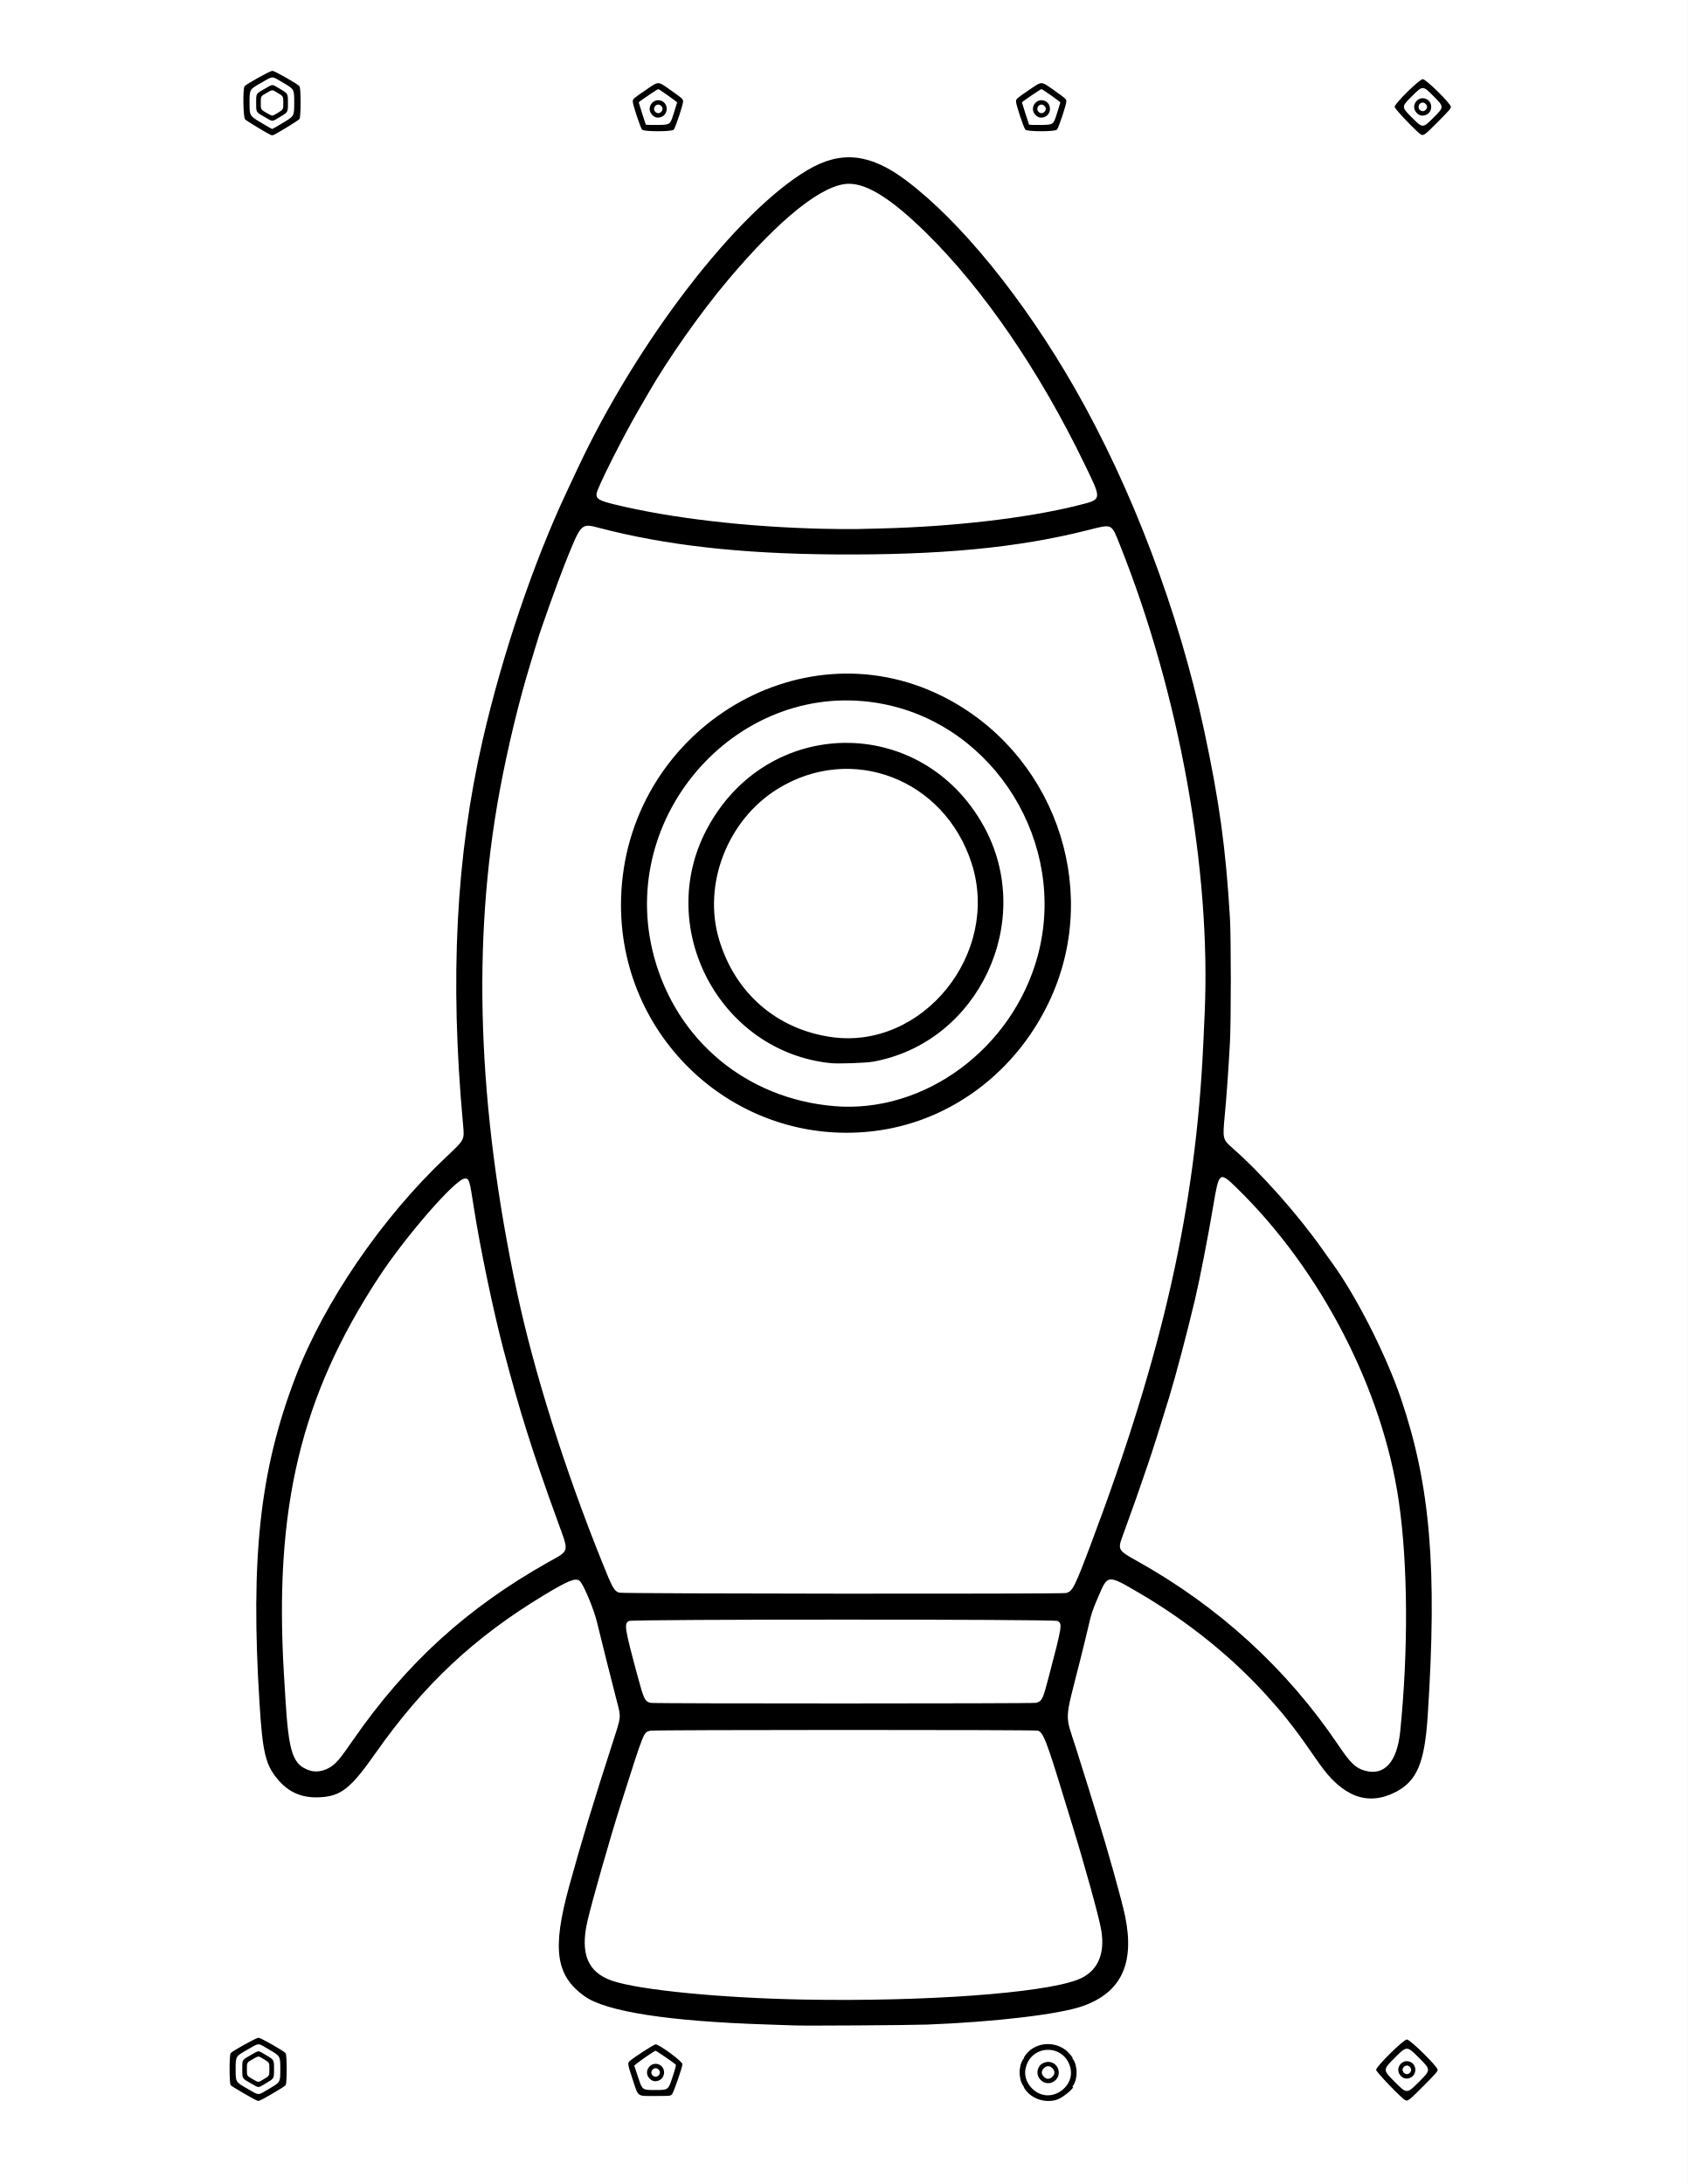
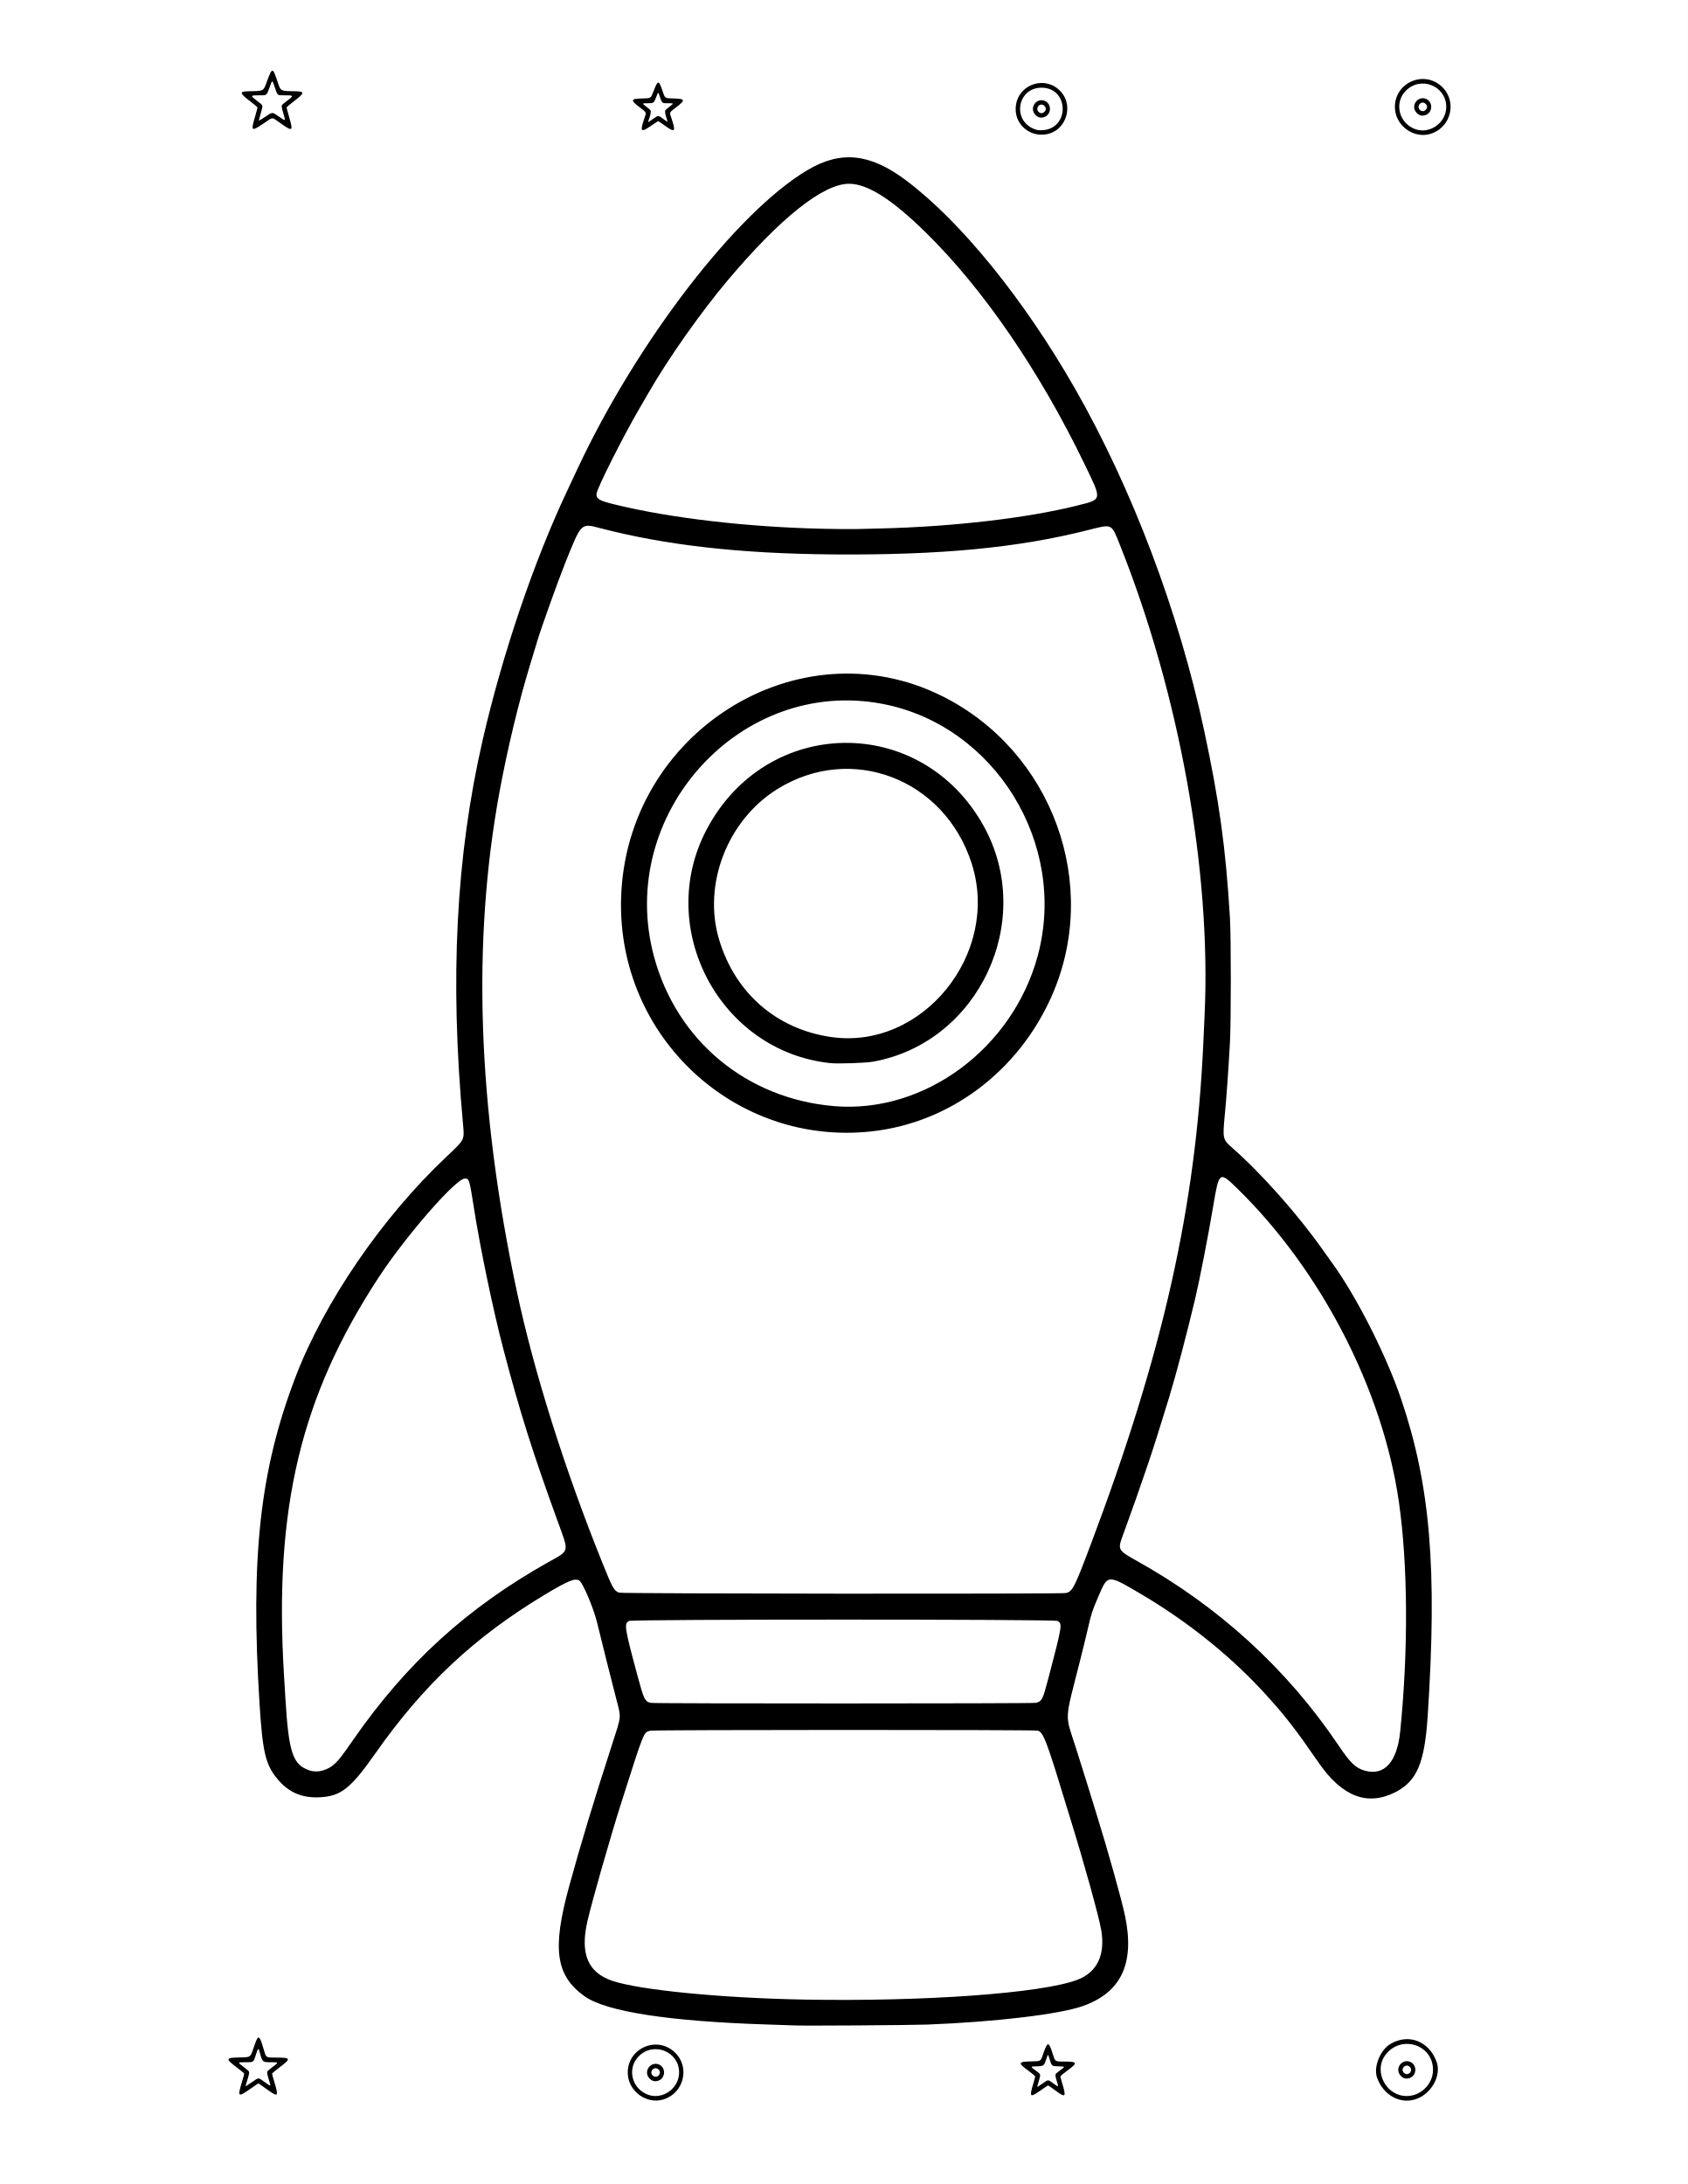
<svg xmlns="http://www.w3.org/2000/svg" width="2550" height="3300" viewBox="0 0 2550 3300" shape-rendering="geometricPrecision">
  <rect width="100%" height="100%" fill="white" />
-   <path fill="#000000" fill-rule="evenodd" d="M 412.497 3162.917 C 422.153 3157.332 430.716 3151.816 431.526 3150.659 C 433.697 3147.560 433.690 3105.430 431.519 3102.331 C 429.301 3099.163 393.840 3079.000 390.488 3079.000 C 387.111 3079.000 350.615 3099.284 348.461 3102.358 C 346.318 3105.419 346.318 3147.581 348.461 3150.642 C 349.736 3152.461 384.982 3172.981 389.000 3174.242 C 391.294 3174.962 393.570 3173.865 412.497 3162.917 Z M 1598.119 3172.070 C 1607.188 3168.655 1625.300 3153.079 1620.312 3152.985 C 1619.865 3152.976 1619.973 3152.639 1620.552 3152.235 C 1622.173 3151.103 1625.225 3144.007 1625.566 3140.575 C 1625.735 3138.884 1625.966 3137.500 1626.081 3137.500 C 1626.562 3137.500 1626.670 3126.421 1626.196 3125.586 C 1625.912 3125.083 1625.584 3123.474 1625.469 3122.011 C 1625.230 3118.970 1622.122 3111.861 1620.552 3110.765 C 1619.973 3110.361 1619.865 3110.024 1620.312 3110.015 C 1622.201 3109.980 1614.066 3100.449 1609.119 3096.903 C 1589.802 3083.056 1562.415 3086.930 1549.188 3105.380 C 1547.366 3107.921 1546.241 3110.007 1546.688 3110.015 C 1547.135 3110.024 1547.027 3110.361 1546.448 3110.765 C 1544.827 3111.897 1541.775 3118.993 1541.434 3122.425 C 1541.265 3124.116 1541.034 3125.500 1540.919 3125.500 C 1540.438 3125.500 1540.330 3136.579 1540.804 3137.414 C 1541.088 3137.917 1541.416 3139.526 1541.531 3140.989 C 1541.770 3144.030 1544.878 3151.139 1546.448 3152.235 C 1547.027 3152.639 1547.135 3152.976 1546.688 3152.985 C 1546.241 3152.993 1547.357 3155.062 1549.167 3157.583 C 1559.611 3172.127 1581.090 3178.483 1598.119 3172.070 Z M 2151.250 3151.239 C 2168.683 3133.724 2172.000 3129.928 2172.000 3127.493 C 2172.000 3122.563 2130.495 3081.600 2125.500 3081.600 C 2120.505 3081.600 2079.000 3122.563 2079.000 3127.493 C 2079.000 3130.566 2117.417 3170.590 2123.000 3173.333 C 2126.929 3175.264 2128.779 3173.816 2151.250 3151.239 Z M 1015.114 3164.604 C 1017.666 3162.041 1031.000 3123.679 1031.000 3118.898 C 1031.000 3114.813 996.034 3089.000 990.500 3089.000 C 988.019 3089.000 957.455 3108.715 951.250 3114.317 C 947.970 3117.279 948.312 3119.369 955.750 3141.828 C 964.843 3169.282 961.738 3167.000 990.000 3167.000 C 1012.649 3167.000 1012.735 3166.992 1015.114 3164.604 Z M 1572.268 3164.105 C 1556.693 3158.320 1546.495 3141.781 1549.229 3126.739 C 1556.297 3087.854 1609.395 3087.257 1617.501 3125.971 C 1622.589 3150.273 1595.810 3172.849 1572.268 3164.105 Z M 372.750 3155.422 C 356.000 3145.892 356.000 3145.892 356.000 3126.497 C 356.000 3107.102 356.000 3107.102 372.859 3097.551 C 392.965 3086.161 388.237 3086.178 407.500 3097.429 C 423.500 3106.774 423.500 3106.774 423.500 3126.500 C 423.500 3146.226 423.500 3146.226 407.500 3155.571 C 388.258 3166.810 392.800 3166.830 372.750 3155.422 Z M 2107.240 3145.740 C 2089.000 3127.480 2089.000 3127.480 2107.260 3109.240 C 2125.520 3091.000 2125.520 3091.000 2143.760 3109.260 C 2162.000 3127.520 2162.000 3127.520 2143.740 3145.760 C 2125.480 3164.000 2125.480 3164.000 2107.240 3145.740 Z M 964.587 3140.250 C 961.358 3130.488 958.526 3121.986 958.293 3121.358 C 957.862 3120.197 988.406 3098.667 990.483 3098.667 C 991.535 3098.667 1017.983 3116.771 1020.739 3119.377 C 1021.716 3120.302 1020.666 3124.496 1015.755 3139.274 C 1009.533 3158.000 1009.533 3158.000 989.995 3158.000 C 970.457 3158.000 970.457 3158.000 964.587 3140.250 Z M 401.714 3147.874 C 414.262 3140.447 414.000 3140.902 414.000 3126.500 C 414.000 3112.098 414.262 3112.553 401.714 3105.126 C 389.287 3097.772 391.890 3097.817 379.657 3104.743 C 365.271 3112.888 366.000 3111.738 366.000 3126.309 C 366.000 3141.057 365.442 3140.129 379.000 3147.921 C 391.714 3155.228 389.278 3155.233 401.714 3147.874 Z M 1592.655 3144.748 C 1602.049 3138.328 1601.856 3124.551 1592.280 3117.990 C 1585.230 3113.159 1573.963 3115.637 1569.710 3122.954 C 1560.984 3137.970 1578.387 3154.499 1592.655 3144.748 Z M 381.250 3141.299 C 373.000 3136.627 373.000 3136.627 373.000 3126.492 C 373.000 3116.358 373.000 3116.358 381.336 3111.679 C 391.401 3106.029 389.553 3106.023 399.092 3111.739 C 407.000 3116.479 407.000 3116.479 407.000 3126.500 C 407.000 3136.521 407.000 3136.521 399.092 3141.261 C 389.563 3146.971 391.259 3146.967 381.250 3141.299 Z M 995.383 3143.613 C 1005.845 3139.242 1005.926 3123.792 995.510 3119.440 C 983.625 3114.474 972.465 3128.418 979.932 3138.904 C 983.832 3144.382 989.448 3146.093 995.383 3143.613 Z M 1577.077 3137.923 C 1574.867 3135.713 1574.000 3133.903 1574.000 3131.500 C 1574.000 3129.097 1574.867 3127.287 1577.077 3125.077 C 1579.287 3122.867 1581.097 3122.000 1583.500 3122.000 C 1585.903 3122.000 1587.713 3122.867 1589.923 3125.077 C 1592.133 3127.287 1593.000 3129.097 1593.000 3131.500 C 1593.000 3133.903 1592.133 3135.713 1589.923 3137.923 C 1587.713 3140.133 1585.903 3141.000 1583.500 3141.000 C 1581.097 3141.000 1579.287 3140.133 1577.077 3137.923 Z M 2130.383 3139.613 C 2140.845 3135.242 2140.926 3119.792 2130.510 3115.440 C 2118.625 3110.474 2107.465 3124.418 2114.932 3134.904 C 2118.832 3140.382 2124.448 3142.093 2130.383 3139.613 Z M 986.000 3136.000 C 984.900 3134.900 984.000 3132.875 984.000 3131.500 C 984.000 3130.125 984.900 3128.100 986.000 3127.000 C 987.100 3125.900 989.125 3125.000 990.500 3125.000 C 991.875 3125.000 993.900 3125.900 995.000 3127.000 C 996.100 3128.100 997.000 3130.125 997.000 3131.500 C 997.000 3132.875 996.100 3134.900 995.000 3136.000 C 993.900 3137.100 991.875 3138.000 990.500 3138.000 C 989.125 3138.000 987.100 3137.100 986.000 3136.000 Z M 2121.000 3132.000 C 2119.900 3130.900 2119.000 3128.875 2119.000 3127.500 C 2119.000 3126.125 2119.900 3124.100 2121.000 3123.000 C 2122.100 3121.900 2124.125 3121.000 2125.500 3121.000 C 2126.875 3121.000 2128.900 3121.900 2130.000 3123.000 C 2131.100 3124.100 2132.000 3126.125 2132.000 3127.500 C 2132.000 3128.875 2131.100 3130.900 2130.000 3132.000 C 2128.900 3133.100 2126.875 3134.000 2125.500 3134.000 C 2124.125 3134.000 2122.100 3133.100 2121.000 3132.000 Z M 1401.000 3059.097 C 1502.337 3055.237 1599.801 3043.704 1635.198 3031.383 C 1693.621 3011.047 1714.516 2967.365 1699.956 2896.000 C 1695.051 2871.961 1673.641 2795.455 1656.159 2739.500 C 1653.925 2732.350 1648.726 2715.475 1644.606 2702.000 C 1640.486 2688.525 1631.934 2661.253 1625.603 2641.396 C 1608.571 2587.982 1607.829 2603.858 1631.796 2509.000 C 1636.174 2491.675 1641.655 2469.227 1643.977 2459.116 C 1649.022 2437.154 1649.856 2434.639 1659.745 2411.566 C 1673.735 2378.923 1673.209 2378.963 1720.999 2406.900 C 1795.278 2450.322 1863.295 2505.327 1916.521 2565.018 C 1934.877 2585.603 1938.736 2590.213 1952.115 2607.541 C 1963.600 2622.416 1969.282 2630.330 1992.738 2664.122 C 2027.951 2714.851 2065.960 2729.319 2108.019 2708.005 C 2140.593 2691.498 2152.329 2663.920 2156.960 2593.000 C 2171.549 2369.549 2160.997 2244.128 2116.603 2113.298 C 2094.062 2046.872 2048.527 1957.291 2011.993 1907.500 C 2009.975 1904.750 2004.013 1896.372 1998.743 1888.883 C 1961.042 1835.303 1905.475 1772.670 1861.652 1734.361 C 1847.300 1721.814 1846.990 1720.456 1850.400 1685.000 C 1852.956 1658.421 1855.802 1618.446 1858.197 1575.500 C 1859.943 1544.175 1859.951 1416.008 1858.208 1387.000 C 1851.817 1280.629 1842.250 1211.278 1818.963 1102.500 C 1780.786 924.174 1710.229 737.678 1623.762 586.546 C 1546.545 451.582 1451.240 334.236 1368.513 272.264 C 1314.329 231.674 1270.409 227.129 1220.091 256.905 C 1112.843 320.370 962.138 516.286 871.943 709.500 C 865.781 722.700 858.724 737.775 856.260 743.000 C 806.417 848.725 758.919 988.912 729.374 1117.500 C 688.870 1293.782 679.364 1478.408 699.483 1698.000 C 701.765 1722.905 702.532 1721.381 674.298 1748.005 C 577.365 1839.409 489.745 1967.398 446.332 2081.000 C 392.679 2221.401 378.229 2352.755 392.097 2574.000 C 396.689 2647.260 401.119 2666.130 418.762 2687.579 C 435.623 2708.077 455.689 2716.928 482.500 2715.693 C 515.010 2714.196 529.652 2702.691 567.265 2649.090 C 639.710 2545.854 716.717 2473.624 821.885 2410.267 C 858.266 2388.350 868.801 2384.019 875.330 2388.296 C 880.664 2391.792 897.039 2430.534 902.043 2451.500 C 907.031 2472.399 925.416 2545.622 931.545 2569.000 C 938.569 2595.795 938.937 2592.016 925.171 2634.500 C 897.045 2721.296 877.374 2786.305 859.660 2851.000 C 833.867 2945.203 839.584 2985.200 883.305 3016.398 C 915.784 3039.574 1011.102 3054.298 1159.000 3058.985 C 1177.975 3059.586 1196.650 3060.228 1200.500 3060.410 C 1215.237 3061.109 1375.770 3060.058 1401.000 3059.097 Z M 1216.000 3021.344 C 1090.399 3019.099 966.290 3006.989 924.947 2992.943 C 888.057 2980.411 876.219 2952.004 887.463 2903.000 C 894.313 2873.149 921.899 2776.508 937.989 2726.000 C 973.992 2612.978 972.078 2617.729 982.681 2615.059 C 988.493 2613.595 1562.811 2613.512 1567.908 2614.974 C 1576.104 2617.324 1581.221 2630.497 1607.544 2717.000 C 1610.640 2727.175 1616.022 2744.725 1619.504 2756.000 C 1638.838 2818.610 1660.057 2895.359 1663.600 2915.500 C 1670.301 2953.587 1657.682 2980.176 1627.518 2991.530 C 1573.671 3011.797 1397.202 3024.583 1216.000 3021.344 Z M 467.836 2675.146 C 442.106 2666.624 436.108 2648.510 431.036 2564.000 C 430.458 2554.375 429.538 2539.075 428.992 2530.000 C 413.861 2278.749 454.267 2109.748 572.591 1929.384 C 613.259 1867.393 688.426 1781.167 702.138 1780.777 C 708.847 1780.586 709.268 1781.935 715.961 1825.000 C 725.305 1885.128 745.025 1979.674 760.597 2039.000 C 785.299 2133.111 804.755 2194.758 842.559 2298.708 C 860.015 2346.706 861.114 2342.031 828.000 2360.650 C 705.702 2429.413 613.911 2513.057 533.510 2629.000 C 517.301 2652.374 512.755 2658.329 506.566 2664.296 C 495.586 2674.882 480.121 2679.214 467.836 2675.146 Z M 2062.105 2675.481 C 2048.075 2671.543 2040.280 2664.051 2022.051 2636.985 C 1944.208 2521.402 1841.057 2427.168 1716.575 2357.916 C 1689.797 2343.018 1688.688 2341.181 1695.382 2322.791 C 1712.773 2275.008 1721.148 2251.241 1735.128 2210.000 C 1742.140 2189.317 1753.516 2153.386 1766.157 2112.000 C 1776.592 2077.837 1793.004 2015.699 1805.510 1963.000 C 1812.422 1933.877 1825.479 1866.872 1833.047 1821.691 C 1841.701 1770.026 1842.376 1769.529 1868.840 1795.356 C 1995.872 1919.329 2088.920 2099.543 2113.390 2269.000 C 2127.113 2364.032 2127.874 2493.267 2115.434 2616.234 C 2110.775 2662.280 2091.473 2683.725 2062.105 2675.481 Z M 983.275 2573.029 C 974.147 2570.860 972.917 2568.333 962.917 2531.212 C 943.489 2459.087 942.621 2453.449 950.297 2449.252 C 955.247 2446.545 1592.720 2446.526 1597.667 2449.233 C 1605.311 2453.415 1605.008 2455.327 1583.988 2535.500 C 1575.406 2568.236 1574.305 2570.433 1565.219 2572.956 C 1560.818 2574.178 988.414 2574.250 983.275 2573.029 Z M 935.500 2406.510 C 927.667 2403.763 925.723 2400.271 909.260 2359.366 C 852.916 2219.369 806.575 2072.207 780.983 1952.000 C 721.381 1672.049 712.805 1422.713 754.942 1194.936 C 766.817 1130.747 784.173 1058.769 800.906 1004.323 C 805.270 990.120 810.295 973.550 812.072 967.500 C 817.188 950.078 843.250 877.301 853.790 851.000 C 878.479 789.396 877.491 790.392 906.407 797.939 C 1005.811 823.886 1118.069 836.581 1258.000 837.703 C 1420.328 839.004 1537.117 827.896 1643.439 801.046 C 1681.182 791.514 1678.805 790.415 1692.013 823.500 C 1781.618 1047.943 1829.831 1314.843 1819.998 1532.000 C 1819.438 1544.375 1818.513 1564.625 1817.944 1577.000 C 1806.583 1823.918 1757.156 2043.939 1647.999 2333.500 C 1623.261 2399.123 1620.397 2404.729 1610.423 2407.043 C 1603.285 2408.698 940.247 2408.174 935.500 2406.510 Z M 1317.000 1709.486 C 1434.818 1696.445 1537.682 1619.476 1588.278 1506.500 C 1663.966 1337.494 1590.267 1134.660 1423.000 1051.623 C 1205.026 943.415 944.919 1107.833 938.317 1358.000 C 932.803 1566.968 1110.923 1732.297 1317.000 1709.486 Z M 1260.500 1671.370 C 1128.236 1660.327 1022.426 1572.587 988.111 1445.500 C 930.099 1230.652 1118.554 1022.271 1333.500 1063.593 C 1502.996 1096.178 1613.267 1275.020 1567.922 1443.790 C 1530.232 1584.069 1396.917 1682.760 1260.500 1671.370 Z M 1319.000 1604.176 C 1478.966 1575.421 1565.494 1390.412 1485.817 1247.500 C 1391.425 1078.195 1158.211 1081.472 1067.586 1253.377 C 988.900 1402.634 1087.441 1588.726 1254.500 1606.359 C 1266.194 1607.593 1307.829 1606.184 1319.000 1604.176 Z M 1255.500 1566.913 C 1173.186 1554.952 1110.655 1500.542 1086.435 1419.803 C 1061.388 1336.306 1098.961 1239.221 1174.500 1192.254 C 1286.190 1122.810 1426.973 1176.731 1468.008 1304.669 C 1511.742 1441.025 1393.482 1586.963 1255.500 1566.913 Z M 1243.500 798.978 C 1128.146 796.373 1013.133 782.923 927.925 762.071 C 905.080 756.481 900.271 753.537 901.306 745.776 C 902.502 736.804 940.795 660.655 965.163 618.790 C 969.097 612.031 975.553 600.875 979.509 594.000 C 1009.823 541.317 1058.547 472.125 1099.921 423.005 C 1178.403 329.833 1242.981 278.294 1282.000 277.692 C 1310.141 277.258 1347.205 300.716 1399.369 351.975 C 1485.454 436.566 1570.146 560.072 1637.678 699.500 C 1665.511 756.964 1665.958 754.212 1627.228 763.938 C 1552.280 782.760 1439.675 795.874 1330.500 798.493 C 1318.400 798.784 1301.750 799.189 1293.500 799.395 C 1285.250 799.600 1262.750 799.412 1243.500 798.978 Z M 432.723 192.805 C 442.746 186.816 451.633 180.934 452.473 179.735 C 454.694 176.564 454.734 133.493 452.519 130.331 C 450.301 127.163 414.840 107.000 411.488 107.000 C 408.111 107.000 371.615 127.284 369.461 130.358 C 366.697 134.305 367.374 177.208 370.250 180.337 C 372.423 182.701 404.748 202.227 409.275 203.910 C 412.300 205.035 412.108 205.126 432.723 192.805 Z M 2173.250 183.235 C 2188.904 167.493 2192.000 163.903 2192.000 161.492 C 2192.000 156.579 2154.484 119.600 2149.500 119.600 C 2144.516 119.600 2107.000 156.579 2107.000 161.492 C 2107.000 164.560 2141.473 200.621 2147.000 203.335 C 2150.900 205.249 2152.823 203.777 2173.250 183.235 Z M 1017.782 195.988 C 1020.216 193.721 1032.000 158.388 1032.000 153.358 C 1032.000 149.597 1031.200 148.874 1012.372 135.637 C 993.493 122.363 995.695 122.363 976.159 135.649 C 956.925 148.729 956.000 149.542 956.000 153.358 C 956.000 158.388 967.784 193.721 970.218 195.988 C 973.543 199.086 1014.457 199.086 1017.782 195.988 Z M 1596.782 195.988 C 1599.216 193.721 1611.000 158.388 1611.000 153.358 C 1611.000 149.597 1610.200 148.874 1591.372 135.637 C 1572.493 122.363 1574.695 122.363 1555.159 135.649 C 1535.925 148.729 1535.000 149.542 1535.000 153.358 C 1535.000 158.388 1546.784 193.721 1549.218 195.988 C 1552.543 199.086 1593.457 199.086 1596.782 195.988 Z M 393.750 184.934 C 377.000 174.942 377.000 174.942 377.000 155.022 C 377.000 135.102 377.000 135.102 393.859 125.551 C 413.965 114.161 409.237 114.178 428.500 125.429 C 444.500 134.774 444.500 134.774 444.500 155.074 C 444.500 175.374 444.500 175.374 428.191 185.187 C 419.221 190.584 411.571 194.983 411.191 194.962 C 410.811 194.942 402.962 190.429 393.750 184.934 Z M 2133.239 177.739 C 2117.000 161.478 2117.000 161.478 2133.261 145.239 C 2149.522 129.000 2149.522 129.000 2165.761 145.261 C 2182.000 161.522 2182.000 161.522 2165.739 177.761 C 2149.478 194.000 2149.478 194.000 2133.239 177.739 Z M 975.694 188.272 C 975.152 187.345 965.000 155.434 965.000 154.657 C 965.000 153.792 993.196 134.667 994.472 134.667 C 995.884 134.667 1023.008 153.824 1022.980 154.802 C 1022.969 155.186 1020.581 162.925 1017.673 172.000 C 1012.386 188.500 1012.386 188.500 994.266 188.772 C 984.300 188.922 975.942 188.697 975.694 188.272 Z M 1554.694 188.272 C 1554.152 187.345 1544.000 155.434 1544.000 154.657 C 1544.000 153.792 1572.196 134.667 1573.472 134.667 C 1574.884 134.667 1602.008 153.824 1601.980 154.802 C 1601.969 155.186 1599.581 162.925 1596.673 172.000 C 1591.386 188.500 1591.386 188.500 1573.266 188.772 C 1563.300 188.922 1554.942 188.697 1554.694 188.272 Z M 422.714 176.874 C 435.262 169.447 435.000 169.902 435.000 155.500 C 435.000 141.098 435.262 141.553 422.714 134.126 C 410.287 126.772 412.890 126.817 400.657 133.743 C 386.271 141.888 387.000 140.738 387.000 155.309 C 387.000 170.057 386.442 169.129 400.000 176.921 C 412.714 184.228 410.278 184.233 422.714 176.874 Z M 999.383 176.613 C 1009.845 172.242 1009.926 156.792 999.510 152.440 C 987.625 147.474 976.465 161.418 983.932 171.904 C 987.832 177.382 993.448 179.093 999.383 176.613 Z M 1578.383 176.613 C 1588.845 172.242 1588.926 156.792 1578.510 152.440 C 1566.625 147.474 1555.465 161.418 1562.932 171.904 C 1566.832 177.382 1572.448 179.093 1578.383 176.613 Z M 402.250 170.299 C 394.000 165.627 394.000 165.627 394.000 155.492 C 394.000 145.358 394.000 145.358 402.336 140.679 C 412.401 135.029 410.553 135.023 420.092 140.739 C 428.000 145.479 428.000 145.479 428.000 155.500 C 428.000 165.521 428.000 165.521 420.092 170.261 C 410.563 175.971 412.259 175.967 402.250 170.299 Z M 2154.383 173.613 C 2164.845 169.242 2164.926 153.792 2154.510 149.440 C 2142.625 144.474 2131.465 158.418 2138.932 168.904 C 2142.832 174.382 2148.448 176.093 2154.383 173.613 Z M 990.000 169.000 C 986.039 165.039 988.919 158.000 994.500 158.000 C 997.709 158.000 1001.000 161.291 1001.000 164.500 C 1001.000 167.709 997.709 171.000 994.500 171.000 C 993.125 171.000 991.100 170.100 990.000 169.000 Z M 1569.000 169.000 C 1565.039 165.039 1567.919 158.000 1573.500 158.000 C 1576.709 158.000 1580.000 161.291 1580.000 164.500 C 1580.000 167.709 1576.709 171.000 1573.500 171.000 C 1572.125 171.000 1570.100 170.100 1569.000 169.000 Z M 2145.000 166.000 C 2141.039 162.039 2143.919 155.000 2149.500 155.000 C 2152.709 155.000 2156.000 158.291 2156.000 161.500 C 2156.000 164.709 2152.709 168.000 2149.500 168.000 C 2148.125 168.000 2146.100 167.100 2145.000 166.000 Z" />
+   <path fill="#000000" fill-rule="evenodd" d="M 1002.500 3172.170 C 1033.583 3162.415 1042.884 3122.938 1019.298 3100.876 C 991.497 3074.871 946.465 3095.880 948.493 3133.908 C 949.915 3160.575 977.400 3180.047 1002.500 3172.170 Z M 2140.745 3171.206 C 2163.369 3162.536 2177.719 3135.646 2170.473 3115.500 C 2159.214 3084.197 2128.173 3072.096 2100.755 3088.322 C 2084.982 3097.657 2074.770 3123.493 2080.527 3139.500 C 2090.261 3166.563 2116.631 3180.447 2140.745 3171.206 Z M 979.300 3165.198 C 954.658 3156.399 946.882 3125.880 964.587 3107.453 C 986.947 3084.182 1026.000 3099.474 1026.000 3131.500 C 1026.000 3155.300 1001.365 3173.076 979.300 3165.198 Z M 2114.929 3165.697 C 2089.768 3158.558 2077.677 3127.317 2092.013 3106.481 C 2114.622 3073.620 2165.000 3088.128 2165.000 3127.500 C 2165.000 3153.163 2139.450 3172.654 2114.929 3165.697 Z M 1572.271 3158.500 C 1578.123 3154.375 1583.154 3151.000 1583.451 3151.000 C 1583.748 3151.000 1588.583 3154.375 1594.197 3158.500 C 1609.875 3170.021 1611.083 3168.979 1605.122 3149.075 C 1603.405 3143.342 1602.000 3138.132 1602.000 3137.499 C 1602.000 3136.865 1606.515 3133.052 1612.033 3129.025 C 1628.749 3116.827 1628.223 3115.000 1607.994 3115.000 C 1594.058 3115.000 1594.058 3115.000 1590.898 3104.750 C 1584.413 3083.717 1582.629 3083.746 1575.507 3104.999 C 1572.323 3114.500 1572.323 3114.500 1558.412 3114.767 C 1537.925 3115.161 1537.375 3116.917 1553.949 3129.012 C 1559.477 3133.046 1564.000 3136.865 1564.000 3137.499 C 1564.000 3138.132 1562.595 3143.342 1560.878 3149.075 C 1554.908 3169.008 1556.038 3169.943 1572.271 3158.500 Z M 377.768 3156.500 C 384.471 3151.825 390.168 3148.000 390.428 3148.000 C 390.687 3148.000 396.185 3151.825 402.645 3156.500 C 420.374 3169.330 421.261 3168.582 414.622 3146.397 C 412.630 3139.740 411.000 3133.858 411.000 3133.325 C 411.000 3132.792 415.969 3128.602 422.043 3124.012 C 440.072 3110.390 439.654 3109.000 417.525 3109.000 C 402.121 3109.000 402.121 3109.000 399.503 3100.250 C 395.155 3085.715 394.785 3084.604 393.341 3081.750 C 390.255 3075.655 388.568 3077.869 382.525 3095.942 C 378.326 3108.500 378.326 3108.500 362.913 3108.766 C 340.488 3109.152 340.053 3110.484 357.939 3123.999 C 364.023 3128.596 369.000 3132.792 369.000 3133.325 C 369.000 3133.858 367.370 3139.740 365.378 3146.397 C 358.735 3168.596 359.514 3169.231 377.768 3156.500 Z M 1567.000 3152.750 C 1567.000 3152.613 1568.027 3149.125 1569.281 3145.000 C 1570.535 3140.875 1571.491 3136.938 1571.406 3136.250 C 1571.320 3135.562 1571.194 3134.555 1571.125 3134.011 C 1571.056 3133.467 1567.742 3130.655 1563.761 3127.761 C 1556.521 3122.500 1556.521 3122.500 1566.259 3122.214 C 1577.230 3121.891 1577.330 3121.805 1581.530 3109.000 C 1583.334 3103.500 1583.334 3103.500 1585.485 3110.500 C 1589.123 3122.336 1588.574 3121.885 1599.755 3122.214 C 1609.479 3122.500 1609.479 3122.500 1602.239 3127.761 C 1598.258 3130.655 1594.944 3133.467 1594.875 3134.011 C 1594.806 3134.555 1594.680 3135.562 1594.594 3136.250 C 1594.509 3136.938 1595.456 3140.846 1596.699 3144.937 C 1599.506 3154.167 1599.702 3154.052 1591.423 3148.016 C 1583.044 3141.907 1583.937 3141.908 1575.290 3148.000 C 1568.978 3152.447 1567.000 3153.581 1567.000 3152.750 Z M 371.011 3151.750 C 371.017 3151.613 372.270 3147.450 373.795 3142.500 C 375.320 3137.550 376.496 3132.938 376.409 3132.250 C 376.322 3131.562 376.194 3130.562 376.125 3130.026 C 376.056 3129.491 372.106 3126.116 367.348 3122.526 C 358.695 3116.000 358.695 3116.000 370.322 3116.000 C 383.716 3116.000 382.708 3116.756 386.988 3103.500 C 390.032 3094.070 390.432 3093.901 392.448 3101.197 C 396.573 3116.133 396.419 3116.000 409.596 3116.000 C 421.305 3116.000 421.305 3116.000 412.652 3122.526 C 407.894 3126.116 403.944 3129.491 403.875 3130.026 C 403.806 3130.562 403.678 3131.562 403.591 3132.250 C 403.504 3132.938 404.668 3137.529 406.178 3142.454 C 409.554 3153.461 410.012 3153.202 399.919 3146.001 C 389.728 3138.731 391.349 3138.731 380.842 3146.000 C 373.123 3151.340 370.973 3152.598 371.011 3151.750 Z M 995.383 3143.613 C 1005.845 3139.242 1005.926 3123.792 995.510 3119.440 C 983.625 3114.474 972.465 3128.418 979.932 3138.904 C 983.832 3144.382 989.448 3146.093 995.383 3143.613 Z M 2130.383 3139.613 C 2140.845 3135.242 2140.926 3119.792 2130.510 3115.440 C 2118.625 3110.474 2107.465 3124.418 2114.932 3134.904 C 2118.832 3140.382 2124.448 3142.093 2130.383 3139.613 Z M 986.000 3136.000 C 984.900 3134.900 984.000 3132.875 984.000 3131.500 C 984.000 3130.125 984.900 3128.100 986.000 3127.000 C 987.100 3125.900 989.125 3125.000 990.500 3125.000 C 991.875 3125.000 993.900 3125.900 995.000 3127.000 C 996.100 3128.100 997.000 3130.125 997.000 3131.500 C 997.000 3132.875 996.100 3134.900 995.000 3136.000 C 993.900 3137.100 991.875 3138.000 990.500 3138.000 C 989.125 3138.000 987.100 3137.100 986.000 3136.000 Z M 2121.000 3132.000 C 2119.900 3130.900 2119.000 3128.875 2119.000 3127.500 C 2119.000 3126.125 2119.900 3124.100 2121.000 3123.000 C 2122.100 3121.900 2124.125 3121.000 2125.500 3121.000 C 2126.875 3121.000 2128.900 3121.900 2130.000 3123.000 C 2131.100 3124.100 2132.000 3126.125 2132.000 3127.500 C 2132.000 3128.875 2131.100 3130.900 2130.000 3132.000 C 2128.900 3133.100 2126.875 3134.000 2125.500 3134.000 C 2124.125 3134.000 2122.100 3133.100 2121.000 3132.000 Z M 1401.000 3059.097 C 1502.337 3055.237 1599.801 3043.704 1635.198 3031.383 C 1693.621 3011.047 1714.516 2967.365 1699.956 2896.000 C 1695.051 2871.961 1673.641 2795.455 1656.159 2739.500 C 1653.925 2732.350 1648.726 2715.475 1644.606 2702.000 C 1640.486 2688.525 1631.934 2661.253 1625.603 2641.396 C 1608.571 2587.982 1607.829 2603.858 1631.796 2509.000 C 1636.174 2491.675 1641.655 2469.227 1643.977 2459.116 C 1649.022 2437.154 1649.856 2434.639 1659.745 2411.566 C 1673.735 2378.923 1673.209 2378.963 1720.999 2406.900 C 1795.278 2450.322 1863.295 2505.327 1916.521 2565.018 C 1934.877 2585.603 1938.736 2590.213 1952.115 2607.541 C 1963.600 2622.416 1969.282 2630.330 1992.738 2664.122 C 2027.951 2714.851 2065.960 2729.319 2108.019 2708.005 C 2140.593 2691.498 2152.329 2663.920 2156.960 2593.000 C 2171.549 2369.549 2160.997 2244.128 2116.603 2113.298 C 2094.062 2046.872 2048.527 1957.291 2011.993 1907.500 C 2009.975 1904.750 2004.013 1896.372 1998.743 1888.883 C 1961.042 1835.303 1905.475 1772.670 1861.652 1734.361 C 1847.300 1721.814 1846.990 1720.456 1850.400 1685.000 C 1852.956 1658.421 1855.802 1618.446 1858.197 1575.500 C 1859.943 1544.175 1859.951 1416.008 1858.208 1387.000 C 1851.817 1280.629 1842.250 1211.278 1818.963 1102.500 C 1780.786 924.174 1710.229 737.678 1623.762 586.546 C 1546.545 451.582 1451.240 334.236 1368.513 272.264 C 1314.329 231.674 1270.409 227.129 1220.091 256.905 C 1112.843 320.370 962.138 516.286 871.943 709.500 C 865.781 722.700 858.724 737.775 856.260 743.000 C 806.417 848.725 758.919 988.912 729.374 1117.500 C 688.870 1293.782 679.364 1478.408 699.483 1698.000 C 701.765 1722.905 702.532 1721.381 674.298 1748.005 C 577.365 1839.409 489.745 1967.398 446.332 2081.000 C 392.679 2221.401 378.229 2352.755 392.097 2574.000 C 396.689 2647.260 401.119 2666.130 418.762 2687.579 C 435.623 2708.077 455.689 2716.928 482.500 2715.693 C 515.010 2714.196 529.652 2702.691 567.265 2649.090 C 639.710 2545.854 716.717 2473.624 821.885 2410.267 C 858.266 2388.350 868.801 2384.019 875.330 2388.296 C 880.664 2391.792 897.039 2430.534 902.043 2451.500 C 907.031 2472.399 925.416 2545.622 931.545 2569.000 C 938.569 2595.795 938.937 2592.016 925.171 2634.500 C 897.045 2721.296 877.374 2786.305 859.660 2851.000 C 833.867 2945.203 839.584 2985.200 883.305 3016.398 C 915.784 3039.574 1011.102 3054.298 1159.000 3058.985 C 1177.975 3059.586 1196.650 3060.228 1200.500 3060.410 C 1215.237 3061.109 1375.770 3060.058 1401.000 3059.097 Z M 1216.000 3021.344 C 1090.399 3019.099 966.290 3006.989 924.947 2992.943 C 888.057 2980.411 876.219 2952.004 887.463 2903.000 C 894.313 2873.149 921.899 2776.508 937.989 2726.000 C 973.992 2612.978 972.078 2617.729 982.681 2615.059 C 988.493 2613.595 1562.811 2613.512 1567.908 2614.974 C 1576.104 2617.324 1581.221 2630.497 1607.544 2717.000 C 1610.640 2727.175 1616.022 2744.725 1619.504 2756.000 C 1638.838 2818.610 1660.057 2895.359 1663.600 2915.500 C 1670.301 2953.587 1657.682 2980.176 1627.518 2991.530 C 1573.671 3011.797 1397.202 3024.583 1216.000 3021.344 Z M 467.836 2675.146 C 442.106 2666.624 436.108 2648.510 431.036 2564.000 C 430.458 2554.375 429.538 2539.075 428.992 2530.000 C 413.861 2278.749 454.267 2109.748 572.591 1929.384 C 613.259 1867.393 688.426 1781.167 702.138 1780.777 C 708.847 1780.586 709.268 1781.935 715.961 1825.000 C 725.305 1885.128 745.025 1979.674 760.597 2039.000 C 785.299 2133.111 804.755 2194.758 842.559 2298.708 C 860.015 2346.706 861.114 2342.031 828.000 2360.650 C 705.702 2429.413 613.911 2513.057 533.510 2629.000 C 517.301 2652.374 512.755 2658.329 506.566 2664.296 C 495.586 2674.882 480.121 2679.214 467.836 2675.146 Z M 2062.105 2675.481 C 2048.075 2671.543 2040.280 2664.051 2022.051 2636.985 C 1944.208 2521.402 1841.057 2427.168 1716.575 2357.916 C 1689.797 2343.018 1688.688 2341.181 1695.382 2322.791 C 1712.773 2275.008 1721.148 2251.241 1735.128 2210.000 C 1742.140 2189.317 1753.516 2153.386 1766.157 2112.000 C 1776.592 2077.837 1793.004 2015.699 1805.510 1963.000 C 1812.422 1933.877 1825.479 1866.872 1833.047 1821.691 C 1841.701 1770.026 1842.376 1769.529 1868.840 1795.356 C 1995.872 1919.329 2088.920 2099.543 2113.390 2269.000 C 2127.113 2364.032 2127.874 2493.267 2115.434 2616.234 C 2110.775 2662.280 2091.473 2683.725 2062.105 2675.481 Z M 983.275 2573.029 C 974.147 2570.860 972.917 2568.333 962.917 2531.212 C 943.489 2459.087 942.621 2453.449 950.297 2449.252 C 955.247 2446.545 1592.720 2446.526 1597.667 2449.233 C 1605.311 2453.415 1605.008 2455.327 1583.988 2535.500 C 1575.406 2568.236 1574.305 2570.433 1565.219 2572.956 C 1560.818 2574.178 988.414 2574.250 983.275 2573.029 Z M 935.500 2406.510 C 927.667 2403.763 925.723 2400.271 909.260 2359.366 C 852.916 2219.369 806.575 2072.207 780.983 1952.000 C 721.381 1672.049 712.805 1422.713 754.942 1194.936 C 766.817 1130.747 784.173 1058.769 800.906 1004.323 C 805.270 990.120 810.295 973.550 812.072 967.500 C 817.188 950.078 843.250 877.301 853.790 851.000 C 878.479 789.396 877.491 790.392 906.407 797.939 C 1005.811 823.886 1118.069 836.581 1258.000 837.703 C 1420.328 839.004 1537.117 827.896 1643.439 801.046 C 1681.182 791.514 1678.805 790.415 1692.013 823.500 C 1781.618 1047.943 1829.831 1314.843 1819.998 1532.000 C 1819.438 1544.375 1818.513 1564.625 1817.944 1577.000 C 1806.583 1823.918 1757.156 2043.939 1647.999 2333.500 C 1623.261 2399.123 1620.397 2404.729 1610.423 2407.043 C 1603.285 2408.698 940.247 2408.174 935.500 2406.510 Z M 1317.000 1709.486 C 1434.818 1696.445 1537.682 1619.476 1588.278 1506.500 C 1663.966 1337.494 1590.267 1134.660 1423.000 1051.623 C 1205.026 943.415 944.919 1107.833 938.317 1358.000 C 932.803 1566.968 1110.923 1732.297 1317.000 1709.486 Z M 1260.500 1671.370 C 1128.236 1660.327 1022.426 1572.587 988.111 1445.500 C 930.099 1230.652 1118.554 1022.271 1333.500 1063.593 C 1502.996 1096.178 1613.267 1275.020 1567.922 1443.790 C 1530.232 1584.069 1396.917 1682.760 1260.500 1671.370 Z M 1319.000 1604.176 C 1478.966 1575.421 1565.494 1390.412 1485.817 1247.500 C 1391.425 1078.195 1158.211 1081.472 1067.586 1253.377 C 988.900 1402.634 1087.441 1588.726 1254.500 1606.359 C 1266.194 1607.593 1307.829 1606.184 1319.000 1604.176 Z M 1255.500 1566.913 C 1173.186 1554.952 1110.655 1500.542 1086.435 1419.803 C 1061.388 1336.306 1098.961 1239.221 1174.500 1192.254 C 1286.190 1122.810 1426.973 1176.731 1468.008 1304.669 C 1511.742 1441.025 1393.482 1586.963 1255.500 1566.913 Z M 1243.500 798.978 C 1128.146 796.373 1013.133 782.923 927.925 762.071 C 905.080 756.481 900.271 753.537 901.306 745.776 C 902.502 736.804 940.795 660.655 965.163 618.790 C 969.097 612.031 975.553 600.875 979.509 594.000 C 1009.823 541.317 1058.547 472.125 1099.921 423.005 C 1178.403 329.833 1242.981 278.294 1282.000 277.692 C 1310.141 277.258 1347.205 300.716 1399.369 351.975 C 1485.454 436.566 1570.146 560.072 1637.678 699.500 C 1665.511 756.964 1665.958 754.212 1627.228 763.938 C 1552.280 782.760 1439.675 795.874 1330.500 798.493 C 1318.400 798.784 1301.750 799.189 1293.500 799.395 C 1285.250 799.600 1262.750 799.412 1243.500 798.978 Z M 1586.103 201.595 C 1610.490 193.864 1620.562 161.832 1605.057 141.318 C 1582.540 111.525 1535.853 126.231 1534.486 163.548 C 1533.497 190.548 1559.797 209.934 1586.103 201.595 Z M 2161.500 202.170 C 2192.583 192.415 2201.884 152.938 2178.298 130.876 C 2150.497 104.871 2105.465 125.880 2107.493 163.908 C 2108.915 190.575 2136.400 210.047 2161.500 202.170 Z M 983.721 190.000 C 989.278 186.150 994.086 183.000 994.405 183.000 C 994.724 183.000 999.362 186.150 1004.711 190.000 C 1019.832 200.884 1021.399 199.141 1014.539 179.075 C 1011.181 169.254 1010.766 170.307 1021.059 162.510 C 1036.151 151.078 1035.600 149.172 1017.088 148.770 C 1004.676 148.500 1004.676 148.500 1001.469 138.929 C 995.155 120.085 994.111 120.090 986.921 139.000 C 983.308 148.500 983.308 148.500 970.904 148.770 C 952.401 149.172 951.850 151.079 966.941 162.510 C 977.234 170.307 976.819 169.254 973.461 179.075 C 966.582 199.196 968.105 200.818 983.721 190.000 Z M 1561.724 194.629 C 1528.559 180.693 1537.693 132.500 1573.500 132.500 C 1615.537 132.500 1616.508 194.885 1574.500 196.746 C 1568.867 196.996 1566.372 196.582 1561.724 194.629 Z M 2138.300 195.198 C 2113.658 186.399 2105.882 155.880 2123.587 137.453 C 2145.947 114.182 2185.000 129.474 2185.000 161.500 C 2185.000 185.300 2160.365 203.076 2138.300 195.198 Z M 398.790 186.141 C 413.336 176.395 409.669 176.343 424.232 186.500 C 442.523 199.257 443.170 198.710 436.608 176.032 C 434.624 169.174 433.000 163.067 433.000 162.460 C 433.000 161.853 437.969 157.602 444.043 153.012 C 460.464 140.605 460.826 138.084 446.215 137.876 C 423.338 137.550 424.161 137.978 419.472 123.942 C 411.837 101.089 411.359 101.091 402.953 124.000 C 397.827 137.970 398.651 137.550 375.800 137.876 C 361.208 138.084 361.568 140.629 377.939 152.999 C 384.023 157.596 389.000 161.853 389.000 162.460 C 389.000 163.067 387.376 169.174 385.392 176.032 C 378.811 198.775 379.338 199.173 398.790 186.141 Z M 979.000 184.683 C 979.000 184.479 979.863 181.805 980.918 178.740 C 982.720 173.501 983.368 170.114 983.111 167.284 C 983.050 166.614 980.008 163.802 976.351 161.034 C 969.702 156.000 969.702 156.000 978.236 156.000 C 988.057 156.000 987.942 156.091 992.003 145.082 C 994.370 138.663 994.370 138.663 996.567 145.177 C 1000.364 156.434 999.839 156.000 1009.684 156.000 C 1018.298 156.000 1018.298 156.000 1011.649 161.034 C 1007.992 163.802 1004.950 166.614 1004.889 167.284 C 1004.633 170.097 1005.275 173.486 1007.029 178.583 C 1009.275 185.113 1009.455 185.081 1001.784 179.500 C 994.172 173.961 994.825 173.939 986.157 180.026 C 982.221 182.790 979.000 184.886 979.000 184.683 Z M 391.000 182.153 C 391.000 181.659 392.246 177.035 393.768 171.878 C 395.291 166.720 396.472 161.938 396.393 161.250 C 396.314 160.562 396.194 159.562 396.125 159.026 C 396.056 158.491 392.180 155.171 387.510 151.649 C 377.668 144.225 377.844 144.000 393.510 144.000 C 403.280 144.000 402.900 144.365 408.005 130.075 C 411.371 120.651 411.371 120.651 414.555 130.146 C 419.466 144.796 418.670 144.000 428.410 144.000 C 444.164 144.000 444.339 144.220 434.490 151.649 C 429.820 155.171 425.944 158.491 425.875 159.026 C 425.806 159.562 425.686 160.562 425.607 161.250 C 425.528 161.938 426.713 166.733 428.241 171.908 C 431.695 183.608 431.947 183.464 421.120 175.974 C 410.853 168.871 412.185 168.807 400.019 176.987 C 395.059 180.323 391.000 182.647 391.000 182.153 Z M 1578.383 176.613 C 1588.845 172.242 1588.926 156.792 1578.510 152.440 C 1566.625 147.474 1555.465 161.418 1562.932 171.904 C 1566.832 177.382 1572.448 179.093 1578.383 176.613 Z M 2154.383 173.613 C 2164.845 169.242 2164.926 153.792 2154.510 149.440 C 2142.625 144.474 2131.465 158.418 2138.932 168.904 C 2142.832 174.382 2148.448 176.093 2154.383 173.613 Z M 1569.000 169.000 C 1565.039 165.039 1567.919 158.000 1573.500 158.000 C 1576.709 158.000 1580.000 161.291 1580.000 164.500 C 1580.000 167.709 1576.709 171.000 1573.500 171.000 C 1572.125 171.000 1570.100 170.100 1569.000 169.000 Z M 2145.000 166.000 C 2141.039 162.039 2143.919 155.000 2149.500 155.000 C 2152.709 155.000 2156.000 158.291 2156.000 161.500 C 2156.000 164.709 2152.709 168.000 2149.500 168.000 C 2148.125 168.000 2146.100 167.100 2145.000 166.000 Z" />
</svg>
